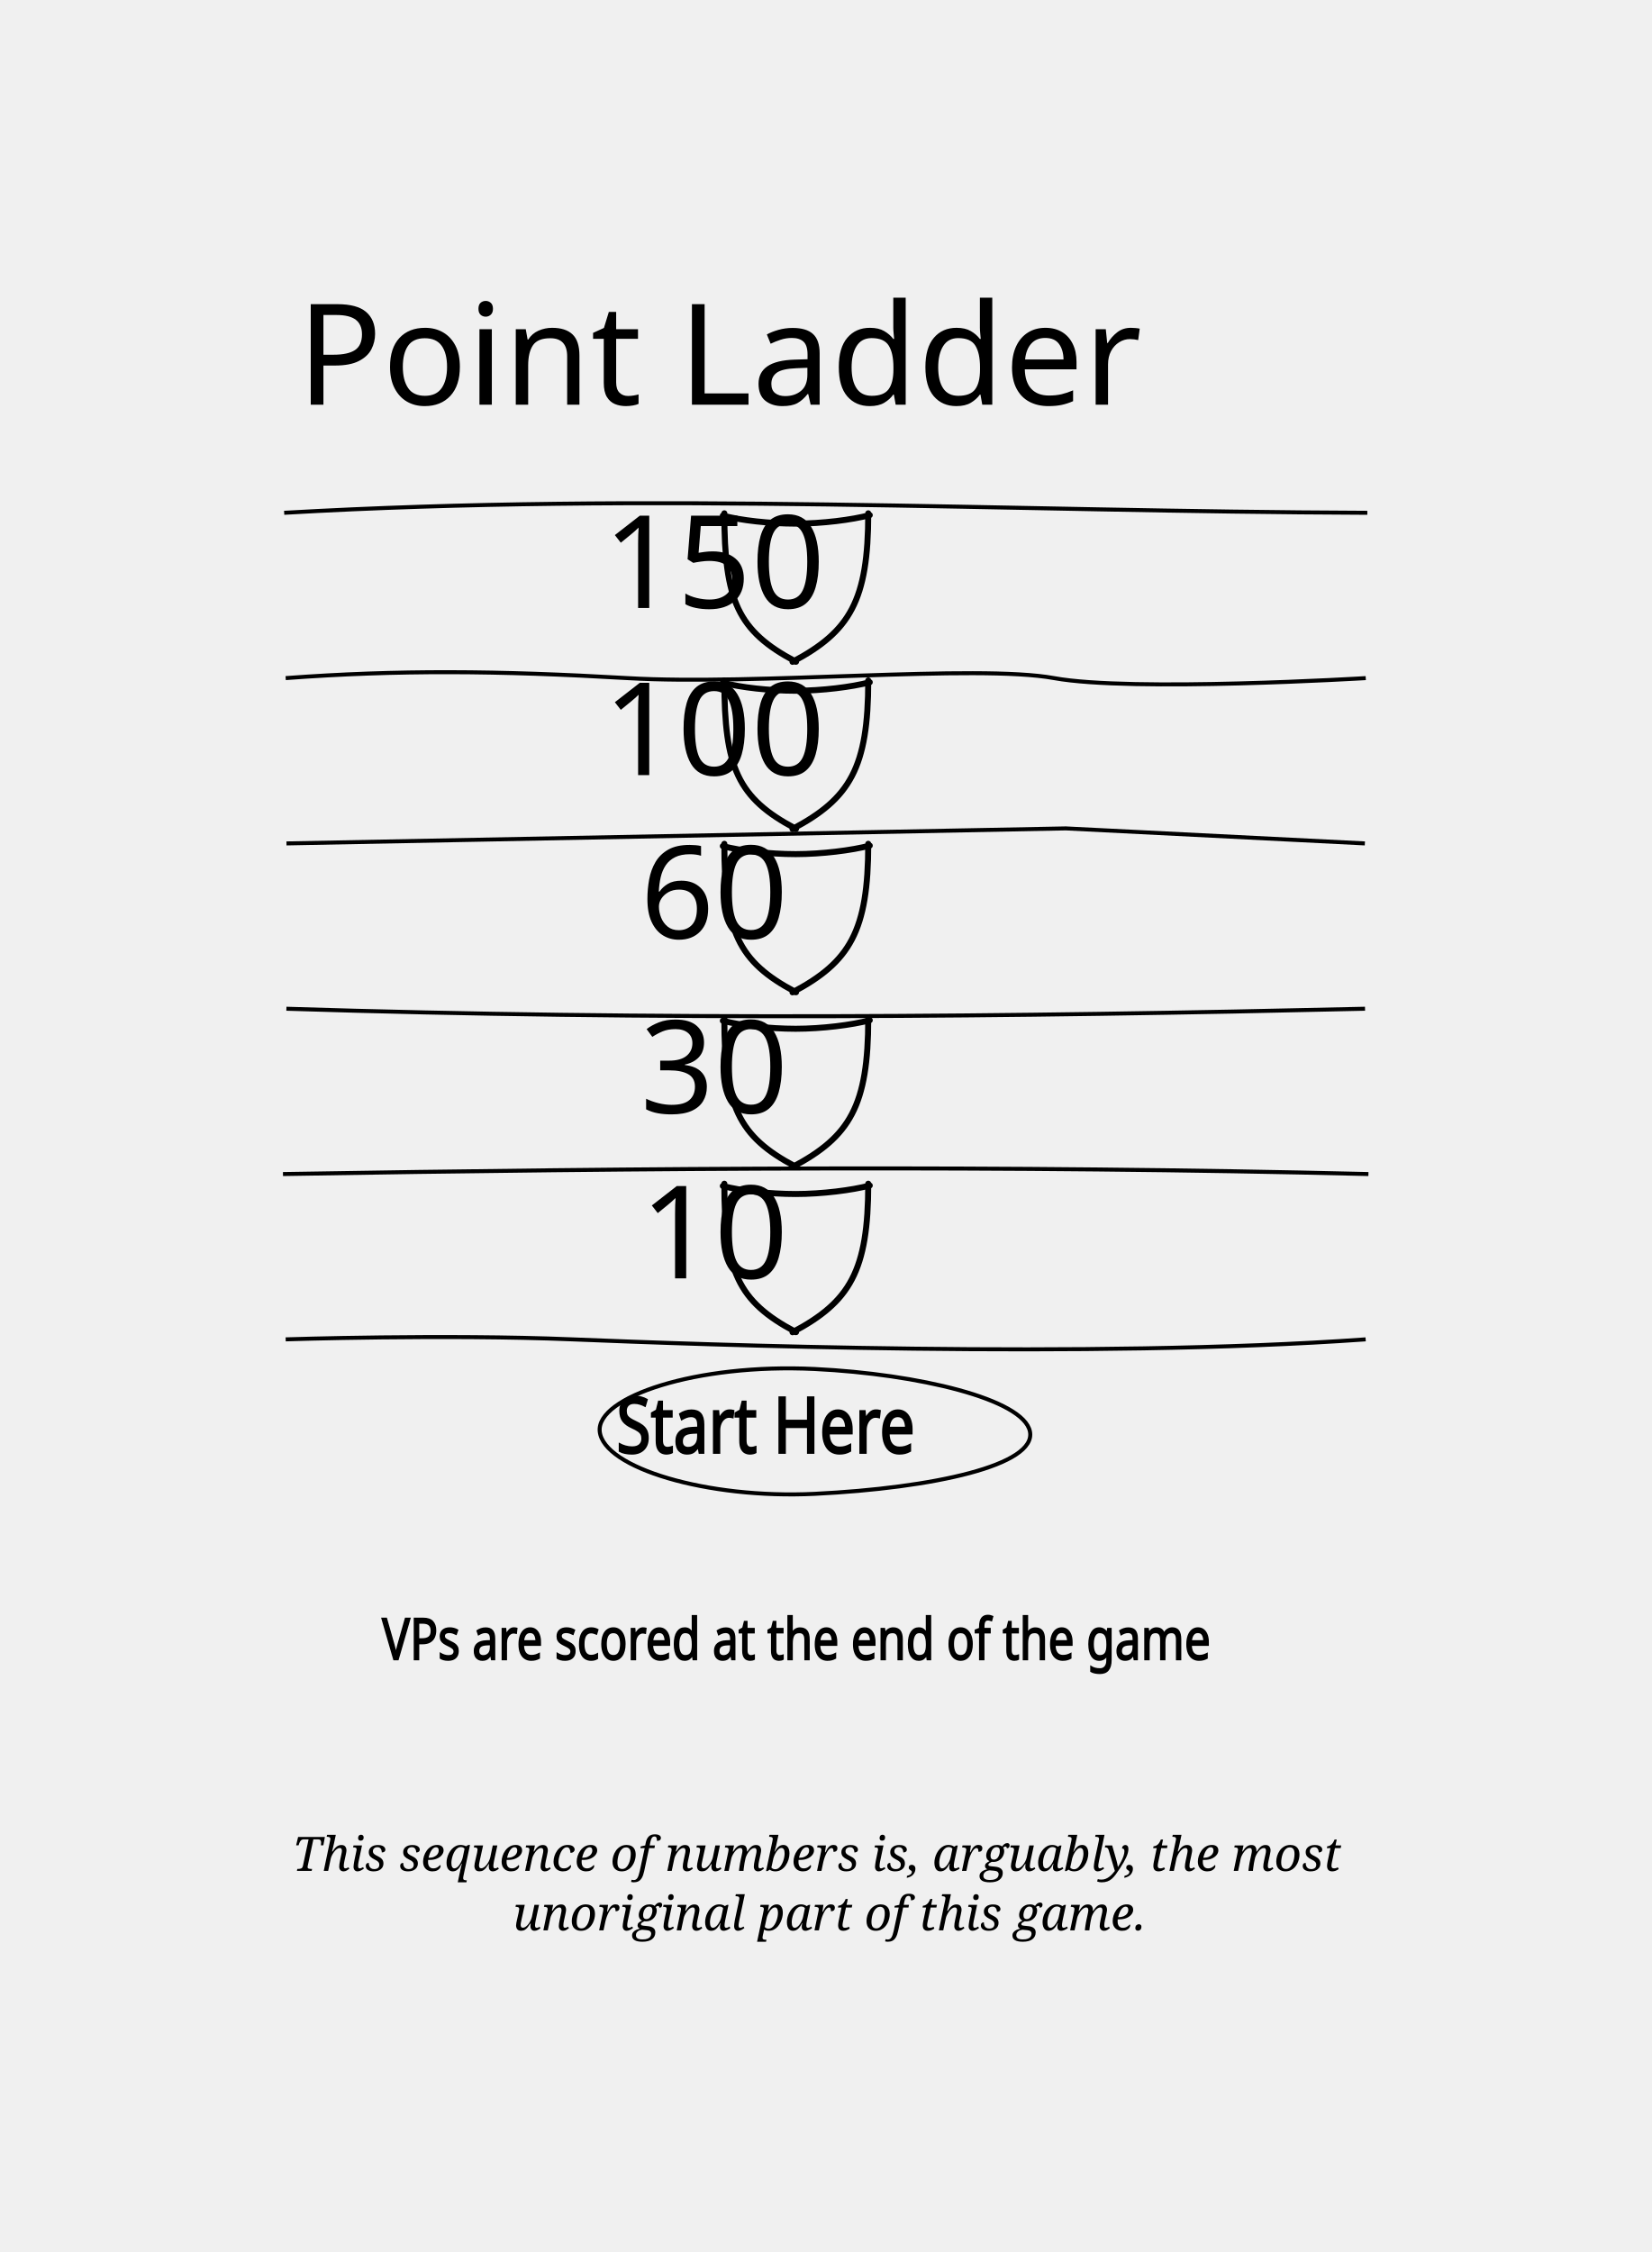
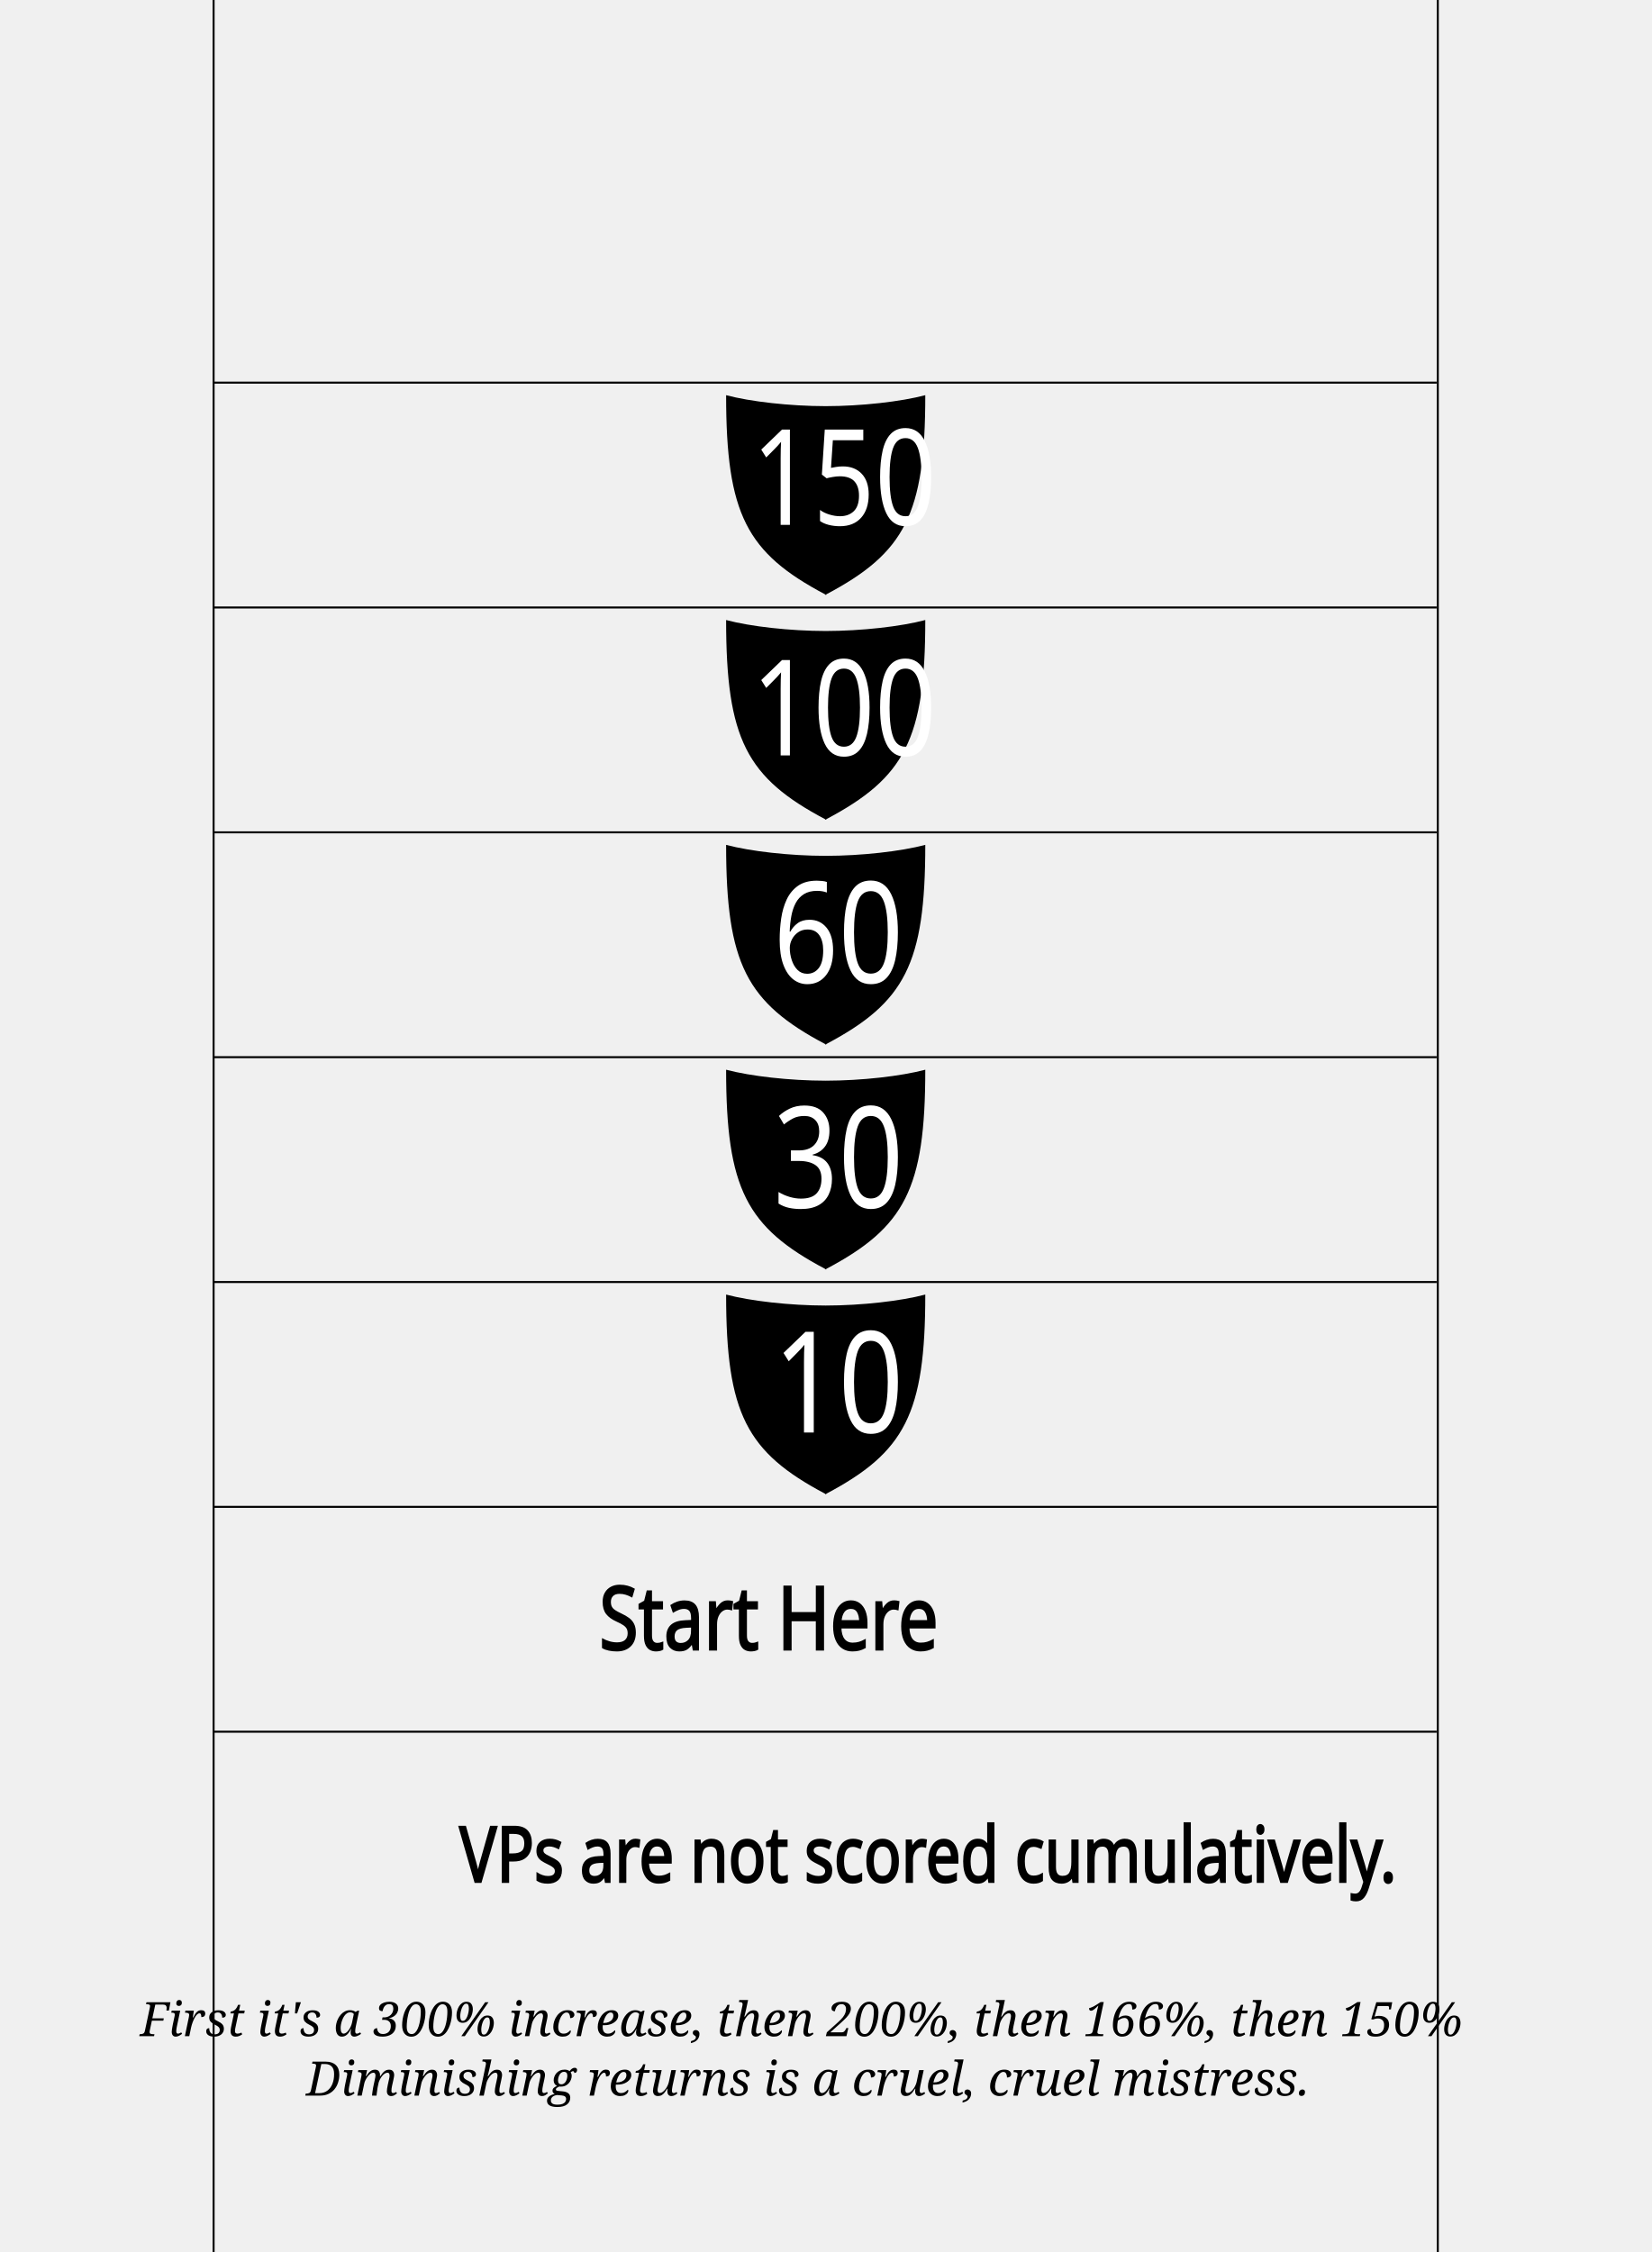
<svg xmlns="http://www.w3.org/2000/svg" width="825" height="1125" viewBox="0 0 825 1125" id="svg7913" version="1.1">
  <defs id="defs7915" />
  <g id="layer1" transform="translate(0,72.63784)">
-     <text xml:space="preserve" style="font-style:normal;font-variant:normal;font-weight:normal;font-stretch:normal;font-size:35px;line-height:125%;font-family:'Archivo Narrow';-inkscape-font-specification:'Archivo Narrow, Normal';text-align:center;letter-spacing:0px;word-spacing:0px;writing-mode:lr-tb;text-anchor:middle;fill:#000000;fill-opacity:1;stroke:none;stroke-width:1px;stroke-linecap:butt;stroke-linejoin:miter;stroke-opacity:1" x="-543.462" y="599.814" id="text8590">
-       <tspan id="tspan8592" x="-543.462" y="599.814" />
+     <text xml:space="preserve" style="font-style:italic;font-variant:normal;font-weight:normal;font-stretch:normal;line-height:0%;font-family:serif;-inkscape-font-specification:'serif Italic';text-align:center;letter-spacing:0px;word-spacing:0px;writing-mode:lr-tb;text-anchor:middle;fill:#000000;fill-opacity:1;stroke:none;stroke-width:1px;stroke-linecap:butt;stroke-linejoin:miter;stroke-opacity:1" x="411.422" y="944.536" id="text4835">
+       <tspan x="414.39" y="944.536" id="tspan5358" style="font-size:23.75px;line-height:1.25">First it's a 300% increase, then 200%, then 166%, then 150% </tspan>
+       <tspan x="411.422" y="974.224" style="font-size:23.75px;line-height:1.25" id="tspan1161">Diminishing returns is a cruel, cruel mistress.</tspan>
    </text>
-     <text xml:space="preserve" style="font-style:normal;font-variant:normal;font-weight:normal;font-stretch:normal;font-size:70.348px;line-height:125%;font-family:'Rock Salt';-inkscape-font-specification:'Rock Salt';text-align:center;letter-spacing:0px;word-spacing:0px;writing-mode:lr-tb;text-anchor:middle;fill:#000000;fill-opacity:1;stroke:none;stroke-width:1px;stroke-linecap:butt;stroke-linejoin:miter;stroke-opacity:1" x="405.149" y="129.532" id="text5288">
-       <tspan id="tspan5290" x="405.149" y="129.532">Point Ladder</tspan>
+     <g id="g846" transform="translate(1.90154,10.61318)">
+       <path id="path840" d="M 104.805,-138.97 V 1106.755" style="fill:none;stroke:#000000;stroke-width:1px;stroke-linecap:butt;stroke-linejoin:miter;stroke-opacity:1" />
+       <path id="path842" d="M 716.391,-148.257 V 1092.162" style="fill:none;stroke:#000000;stroke-width:1px;stroke-linecap:butt;stroke-linejoin:miter;stroke-opacity:1" />
+     </g>
+     <g id="g1073" transform="translate(0,63.7897)">
+       <path id="path848" d="M 106.829,728.659 H 717.718" style="fill:none;stroke:#000000;stroke-width:1px;stroke-linecap:butt;stroke-linejoin:miter;stroke-opacity:1" />
+       <path style="fill:none;stroke:#000000;stroke-width:1px;stroke-linecap:butt;stroke-linejoin:miter;stroke-opacity:1" d="M 106.829,616.336 H 717.718" id="path852" />
+     </g>
+     <path style="fill:none;stroke:#000000;stroke-width:1px;stroke-linecap:butt;stroke-linejoin:miter;stroke-opacity:1" d="M 106.829,567.803 H 717.718" id="path854" />
+     <path id="path856" d="M 106.829,455.48 H 717.718" style="fill:none;stroke:#000000;stroke-width:1px;stroke-linecap:butt;stroke-linejoin:miter;stroke-opacity:1" />
+     <path style="fill:none;stroke:#000000;stroke-width:1px;stroke-linecap:butt;stroke-linejoin:miter;stroke-opacity:1" d="M 106.829,343.157 H 717.718" id="path858" />
+     <g transform="translate(0,74.40288)" id="g904">
+       <path style="fill:none;stroke:#000000;stroke-width:1px;stroke-linecap:butt;stroke-linejoin:miter;stroke-opacity:1" d="M 106.829,156.431 H 717.718" id="path860" />
+       <path id="path862" d="M 106.829,44.107 H 717.718" style="fill:none;stroke:#000000;stroke-width:1px;stroke-linecap:butt;stroke-linejoin:miter;stroke-opacity:1" />
+     </g>
+     <text transform="scale(0.8978015,1.113832)" id="text866" y="778.779" x="255.657" style="font-style:normal;font-variant:normal;font-weight:normal;font-stretch:normal;font-size:11.901px;line-height:0%;font-family:'Archivo Narrow';-inkscape-font-specification:'Archivo Narrow';text-align:start;letter-spacing:0px;word-spacing:0px;writing-mode:lr-tb;text-anchor:start;opacity:1;fill:#000000;fill-opacity:1;stroke:#000000;stroke-width:1px;stroke-linecap:butt;stroke-linejoin:miter;stroke-opacity:1" xml:space="preserve">
+       <tspan style="font-style:normal;font-variant:normal;font-weight:normal;font-stretch:normal;font-size:34.488px;line-height:1.25;font-family:'Archivo Narrow';-inkscape-font-specification:'Archivo Narrow';text-align:start;text-anchor:start;stroke-width:1px" y="778.779" x="255.657" id="tspan1053">VPs are not scored cumulatively.</tspan>
    </text>
-     <path id="path4198" d="m 141.361,513.863 c 180.757,-3.042 361.513,-4.408 542.27,0" style="display:inline;opacity:1;fill:none;fill-rule:evenodd;stroke:#000000;stroke-width:2;stroke-linecap:butt;stroke-linejoin:miter;stroke-miterlimit:4;stroke-dasharray:none;stroke-opacity:1" />
-     <path style="display:inline;opacity:1;fill:none;fill-rule:evenodd;stroke:#000000;stroke-width:2;stroke-linecap:butt;stroke-linejoin:miter;stroke-miterlimit:4;stroke-dasharray:none;stroke-opacity:1" d="m 142.715,596.445 c 0,0 79.451,-2.605 143.107,0 63.656,2.605 259.221,9.798 396.425,0" id="path4200" />
-     <path id="path4210" d="m 143.117,348.698 389.371,-7.505 149.365,7.505" style="display:inline;opacity:1;fill:none;fill-rule:evenodd;stroke:#000000;stroke-width:2;stroke-linecap:butt;stroke-linejoin:miter;stroke-miterlimit:4;stroke-dasharray:none;stroke-opacity:1" />
-     <path style="display:inline;opacity:1;fill:none;fill-rule:evenodd;stroke:#000000;stroke-width:2;stroke-linecap:butt;stroke-linejoin:miter;stroke-miterlimit:4;stroke-dasharray:none;stroke-opacity:1" d="m 143.076,431.28 c 184.303,5.834 362.535,4.108 538.856,0" id="path4212" />
-     <path id="path4214" d="m 142.718,266.116 c 55.486,-4.131 106.207,-3.756 170.722,0 64.515,3.756 174.379,-7.075 213.127,0 38.748,7.075 155.728,0 155.728,0" style="display:inline;opacity:1;fill:none;fill-rule:evenodd;stroke:#000000;stroke-width:2;stroke-linecap:butt;stroke-linejoin:miter;stroke-miterlimit:4;stroke-dasharray:none;stroke-opacity:1" />
-     <path id="path4216" d="m 141.966,183.534 c 182.054,-10.464 360.848,-0.626 541.121,0" style="display:inline;opacity:1;fill:none;fill-rule:evenodd;stroke:#000000;stroke-width:2;stroke-linecap:butt;stroke-linejoin:miter;stroke-miterlimit:4;stroke-dasharray:none;stroke-opacity:1" />
-     <path id="path5310" d="m 434.519,184.688 c -8.93,2.362 -23.845,4.24 -37.009,4.255 -13.164,-0.015 -27.472,-1.645 -36.402,-4.008 m 0.763,-1.144 c 0,43.53 6.73,58.752 35.456,73.946 m 0,0 0,0.197 m 0,0 c 0.062,-0.033 0.121,-0.066 0.183,-0.099 m 0,0 c 0.062,0.033 0.12,0.066 0.183,0.099 m 0,0 0,-0.197 m -1.78,0.254 C 424.64,242.797 433.755,227.32 433.755,183.789" style="fill:none;fill-opacity:1;stroke:#000000;stroke-width:3;stroke-linecap:round;stroke-linejoin:round;stroke-miterlimit:4;stroke-dasharray:none;stroke-opacity:1" />
-     <text id="text5312" y="231.073" x="398.759" style="font-style:normal;font-variant:normal;font-weight:normal;font-stretch:normal;font-size:64.543px;line-height:125%;font-family:'Covered By Your Grace';-inkscape-font-specification:'Covered By Your Grace';text-align:center;letter-spacing:0px;word-spacing:0px;writing-mode:lr-tb;text-anchor:middle;fill:#000000;fill-opacity:1;stroke:none;stroke-width:1px;stroke-linecap:butt;stroke-linejoin:miter;stroke-opacity:1" xml:space="preserve">
-       <tspan y="231.073" x="398.759" id="tspan5314">150</tspan>
+     <text xml:space="preserve" style="font-style:normal;font-variant:normal;font-weight:normal;font-stretch:normal;font-size:20px;line-height:1.25;font-family:'Archivo Narrow';-inkscape-font-specification:'Archivo Narrow';letter-spacing:0px;word-spacing:0px;fill:#000000;fill-opacity:1;stroke:none" x="-290.806" y="301.895" id="text1059">
+       <tspan id="tspan1057" x="-290.806" y="319.917" />
    </text>
-     <path style="fill:none;fill-opacity:1;stroke:#000000;stroke-width:3;stroke-linecap:round;stroke-linejoin:round;stroke-miterlimit:4;stroke-dasharray:none;stroke-opacity:1" d="m 434.519,268.178 c -8.93,2.362 -23.845,4.24 -37.009,4.255 -13.164,-0.015 -27.472,-1.645 -36.402,-4.008 m 0.763,-1.144 c 0,43.53 6.73,58.752 35.456,73.946 m 0,0 0,0.197 m 0,0 c 0.062,-0.033 0.121,-0.066 0.183,-0.099 m 0,0 c 0.062,0.033 0.12,0.066 0.183,0.099 m 0,0 0,-0.197 m -1.78,0.254 C 424.64,326.287 433.755,310.809 433.755,267.279" id="path5316" />
-     <text xml:space="preserve" style="font-style:normal;font-variant:normal;font-weight:normal;font-stretch:normal;font-size:64.543px;line-height:125%;font-family:'Covered By Your Grace';-inkscape-font-specification:'Covered By Your Grace';text-align:center;letter-spacing:0px;word-spacing:0px;writing-mode:lr-tb;text-anchor:middle;fill:#000000;fill-opacity:1;stroke:none;stroke-width:1px;stroke-linecap:butt;stroke-linejoin:miter;stroke-opacity:1" x="398.759" y="314.562" id="text5318">
-       <tspan id="tspan5320" x="398.759" y="314.562">100</tspan>
+     <g transform="translate(639.5163,475.915)" id="g1083">
+       <g transform="translate(-276.7663,-854.2054)" id="g1077">
+         <path id="path1075" transform="translate(0,952.3622)" d="m 0,0 c 0,59.503 10.24,78.746 49.5,99.516 v 0.27 c 0.085,-0.045 0.165,-0.09 0.25,-0.135 0.085,0.045 0.165,0.09 0.25,0.135 V 99.516 C 89.26,78.746 99.5,59.503 99.5,0 87.295,3.229 67.741,5.458 49.75,5.479 31.759,5.458 12.205,3.229 0,0 Z" style="fill:#000000;fill-opacity:1;stroke:none;stroke-width:2.068;stroke-linecap:round;stroke-linejoin:round;stroke-miterlimit:4;stroke-dasharray:none;stroke-opacity:1" />
+       </g>
+       <text xml:space="preserve" style="font-style:normal;font-variant:normal;font-weight:normal;font-stretch:normal;font-size:21.826px;line-height:0%;font-family:'Archivo Narrow';-inkscape-font-specification:'Archivo Narrow';text-align:start;letter-spacing:0px;word-spacing:0px;writing-mode:lr-tb;text-anchor:start;opacity:1;fill:#ffffff;fill-opacity:1;stroke:none;stroke-width:1px;stroke-linecap:butt;stroke-linejoin:miter;stroke-opacity:1" x="-281.954" y="149.981" id="text1081" transform="scale(0.8978015,1.113832)">
+         <tspan id="tspan1079" x="-281.954" y="149.981" style="font-style:normal;font-variant:normal;font-weight:normal;font-stretch:normal;font-size:63.248px;line-height:1.25;font-family:'Archivo Narrow';-inkscape-font-specification:'Archivo Narrow';text-align:start;text-anchor:start;fill:#ffffff;fill-opacity:1;stroke:none;stroke-width:1px">10</tspan>
+       </text>
+     </g>
+     <g id="g1093" transform="translate(639.5163,363.5919)">
+       <g id="g1087" transform="translate(-276.7663,-854.2054)">
+         <path style="fill:#000000;fill-opacity:1;stroke:none;stroke-width:2.068;stroke-linecap:round;stroke-linejoin:round;stroke-miterlimit:4;stroke-dasharray:none;stroke-opacity:1" d="m 0,0 c 0,59.503 10.24,78.746 49.5,99.516 v 0.27 c 0.085,-0.045 0.165,-0.09 0.25,-0.135 0.085,0.045 0.165,0.09 0.25,0.135 V 99.516 C 89.26,78.746 99.5,59.503 99.5,0 87.295,3.229 67.741,5.458 49.75,5.479 31.759,5.458 12.205,3.229 0,0 Z" transform="translate(0,952.3622)" id="path1085" />
+       </g>
+       <text transform="scale(0.8978015,1.113832)" id="text1091" y="149.981" x="-281.954" style="font-style:normal;font-variant:normal;font-weight:normal;font-stretch:normal;font-size:21.826px;line-height:0%;font-family:'Archivo Narrow';-inkscape-font-specification:'Archivo Narrow';text-align:start;letter-spacing:0px;word-spacing:0px;writing-mode:lr-tb;text-anchor:start;opacity:1;fill:#ffffff;fill-opacity:1;stroke:none;stroke-width:1px;stroke-linecap:butt;stroke-linejoin:miter;stroke-opacity:1" xml:space="preserve">
+         <tspan style="font-style:normal;font-variant:normal;font-weight:normal;font-stretch:normal;font-size:63.248px;line-height:1.25;font-family:'Archivo Narrow';-inkscape-font-specification:'Archivo Narrow';text-align:start;text-anchor:start;fill:#ffffff;fill-opacity:1;stroke:none;stroke-width:1px" y="149.981" x="-281.954" id="tspan1089">30</tspan>
+       </text>
+     </g>
+     <g transform="translate(639.5163,251.2688)" id="g1103">
+       <g transform="translate(-276.7663,-854.2054)" id="g1097">
+         <path id="path1095" transform="translate(0,952.3622)" d="m 0,0 c 0,59.503 10.24,78.746 49.5,99.516 v 0.27 c 0.085,-0.045 0.165,-0.09 0.25,-0.135 0.085,0.045 0.165,0.09 0.25,0.135 V 99.516 C 89.26,78.746 99.5,59.503 99.5,0 87.295,3.229 67.741,5.458 49.75,5.479 31.759,5.458 12.205,3.229 0,0 Z" style="fill:#000000;fill-opacity:1;stroke:none;stroke-width:2.068;stroke-linecap:round;stroke-linejoin:round;stroke-miterlimit:4;stroke-dasharray:none;stroke-opacity:1" />
+       </g>
+       <text xml:space="preserve" style="font-style:normal;font-variant:normal;font-weight:normal;font-stretch:normal;font-size:21.826px;line-height:0%;font-family:'Archivo Narrow';-inkscape-font-specification:'Archivo Narrow';text-align:start;letter-spacing:0px;word-spacing:0px;writing-mode:lr-tb;text-anchor:start;opacity:1;fill:#ffffff;fill-opacity:1;stroke:none;stroke-width:1px;stroke-linecap:butt;stroke-linejoin:miter;stroke-opacity:1" x="-281.954" y="149.981" id="text1101" transform="scale(0.8978015,1.113832)">
+         <tspan id="tspan1099" x="-281.954" y="149.981" style="font-style:normal;font-variant:normal;font-weight:normal;font-stretch:normal;font-size:63.248px;line-height:1.25;font-family:'Archivo Narrow';-inkscape-font-specification:'Archivo Narrow';text-align:start;text-anchor:start;fill:#ffffff;fill-opacity:1;stroke:none;stroke-width:1px">60</tspan>
+       </text>
+     </g>
+     <g transform="translate(362.75,-715.2598)" id="g1107">
+       <path id="path1105" transform="translate(0,952.3622)" d="m 0,0 c 0,59.503 10.24,78.746 49.5,99.516 v 0.27 c 0.085,-0.045 0.165,-0.09 0.25,-0.135 0.085,0.045 0.165,0.09 0.25,0.135 V 99.516 C 89.26,78.746 99.5,59.503 99.5,0 87.295,3.229 67.741,5.458 49.75,5.479 31.759,5.458 12.205,3.229 0,0 Z" style="fill:#000000;fill-opacity:1;stroke:none;stroke-width:2.068;stroke-linecap:round;stroke-linejoin:round;stroke-miterlimit:4;stroke-dasharray:none;stroke-opacity:1" />
+     </g>
+     <text xml:space="preserve" style="font-style:normal;font-variant:normal;font-weight:normal;font-stretch:normal;font-size:20.668px;line-height:0%;font-family:'Archivo Narrow';-inkscape-font-specification:'Archivo Narrow';text-align:start;letter-spacing:0px;word-spacing:0px;writing-mode:lr-tb;text-anchor:start;opacity:1;fill:#ffffff;fill-opacity:1;stroke:none;stroke-width:1px;stroke-linecap:butt;stroke-linejoin:miter;stroke-opacity:1" x="418.275" y="273.575" id="text1111" transform="scale(0.8978015,1.113832)">
+       <tspan id="tspan1109" x="418.275" y="273.575" style="font-style:normal;font-variant:normal;font-weight:normal;font-stretch:normal;font-size:59.893px;line-height:1.25;font-family:'Archivo Narrow';-inkscape-font-specification:'Archivo Narrow';text-align:start;text-anchor:start;fill:#ffffff;fill-opacity:1;stroke:none;stroke-width:1px">100</tspan>
    </text>
-     <path id="path5322" d="m 434.519,349.791 c -8.93,2.362 -23.845,4.24 -37.009,4.255 -13.164,-0.015 -27.472,-1.645 -36.402,-4.008 m 0.763,-1.144 c 0,43.53 6.73,58.752 35.456,73.946 m 0,0 0,0.197 m 0,0 c 0.062,-0.033 0.121,-0.066 0.183,-0.099 m 0,0 c 0.062,0.033 0.12,0.066 0.183,0.099 m 0,0 0,-0.197 m -1.78,0.254 C 424.64,407.9 433.755,392.422 433.755,348.892" style="fill:none;fill-opacity:1;stroke:#000000;stroke-width:3;stroke-linecap:round;stroke-linejoin:round;stroke-miterlimit:4;stroke-dasharray:none;stroke-opacity:1" />
-     <text id="text5324" y="396.175" x="398.759" style="font-style:normal;font-variant:normal;font-weight:normal;font-stretch:normal;font-size:64.543px;line-height:125%;font-family:'Covered By Your Grace';-inkscape-font-specification:'Covered By Your Grace';text-align:center;letter-spacing:0px;word-spacing:0px;writing-mode:lr-tb;text-anchor:middle;fill:#000000;fill-opacity:1;stroke:none;stroke-width:1px;stroke-linecap:butt;stroke-linejoin:miter;stroke-opacity:1" xml:space="preserve">
-       <tspan y="396.175" x="398.759" id="tspan5326">60</tspan>
+     <g id="g1117" transform="translate(362.75,-827.5829)">
+       <path style="fill:#000000;fill-opacity:1;stroke:none;stroke-width:2.068;stroke-linecap:round;stroke-linejoin:round;stroke-miterlimit:4;stroke-dasharray:none;stroke-opacity:1" d="m 0,0 c 0,59.503 10.24,78.746 49.5,99.516 v 0.27 c 0.085,-0.045 0.165,-0.09 0.25,-0.135 0.085,0.045 0.165,0.09 0.25,0.135 V 99.516 C 89.26,78.746 99.5,59.503 99.5,0 87.295,3.229 67.741,5.458 49.75,5.479 31.759,5.458 12.205,3.229 0,0 Z" transform="translate(0,952.3622)" id="path1115" />
+     </g>
+     <text transform="scale(0.8978015,1.113832)" id="text1121" y="170.205" x="418.275" style="font-style:normal;font-variant:normal;font-weight:normal;font-stretch:normal;font-size:59.893px;line-height:1.25;font-family:'Archivo Narrow';-inkscape-font-specification:'Archivo Narrow';font-variant-ligatures:normal;font-variant-position:normal;font-variant-caps:normal;font-variant-numeric:normal;font-variant-alternates:normal;font-feature-settings:normal;text-indent:0;text-align:start;text-decoration:none;text-decoration-line:none;text-decoration-style:solid;text-decoration-color:#000000;letter-spacing:0px;word-spacing:0px;text-transform:none;writing-mode:lr-tb;direction:ltr;text-orientation:mixed;dominant-baseline:auto;baseline-shift:baseline;text-anchor:start;white-space:normal;shape-padding:0;opacity:1;vector-effect:none;fill:#ffffff;fill-opacity:1;stroke:none;stroke-width:1px;stroke-linecap:butt;stroke-linejoin:miter;stroke-miterlimit:4;stroke-dasharray:none;stroke-dashoffset:0;stroke-opacity:1" xml:space="preserve">
+       <tspan style="font-style:normal;font-variant:normal;font-weight:normal;font-stretch:normal;font-size:59.893px;line-height:1.25;font-family:'Archivo Narrow';-inkscape-font-specification:'Archivo Narrow';font-variant-ligatures:normal;font-variant-position:normal;font-variant-caps:normal;font-variant-numeric:normal;font-variant-alternates:normal;font-feature-settings:normal;text-indent:0;text-align:start;text-decoration:none;text-decoration-line:none;text-decoration-style:solid;text-decoration-color:#000000;letter-spacing:0px;word-spacing:0px;text-transform:none;writing-mode:lr-tb;direction:ltr;text-orientation:mixed;dominant-baseline:auto;baseline-shift:baseline;text-anchor:start;white-space:normal;shape-padding:0;vector-effect:none;fill:#ffffff;fill-opacity:1;stroke:none;stroke-width:1px;stroke-linecap:butt;stroke-linejoin:miter;stroke-miterlimit:4;stroke-dasharray:none;stroke-dashoffset:0;stroke-opacity:1" y="170.205" x="418.275" id="tspan1119">150</tspan>
    </text>
-     <path style="fill:none;fill-opacity:1;stroke:#000000;stroke-width:3;stroke-linecap:round;stroke-linejoin:round;stroke-miterlimit:4;stroke-dasharray:none;stroke-opacity:1" d="m 434.519,437.033 c -8.93,2.362 -23.845,4.24 -37.009,4.255 -13.164,-0.015 -27.472,-1.645 -36.402,-4.008 m 0.763,-1.144 c 0,43.53 6.73,58.752 35.456,73.946 m 0,0 0,0.197 m 0,0 c 0.062,-0.033 0.121,-0.066 0.183,-0.099 m 0,0 c 0.062,0.033 0.12,0.066 0.183,0.099 m 0,0 0,-0.197 m -1.78,0.254 C 424.64,495.142 433.755,479.664 433.755,436.134" id="path5328" />
-     <text xml:space="preserve" style="font-style:normal;font-variant:normal;font-weight:normal;font-stretch:normal;font-size:64.543px;line-height:125%;font-family:'Covered By Your Grace';-inkscape-font-specification:'Covered By Your Grace';text-align:center;letter-spacing:0px;word-spacing:0px;writing-mode:lr-tb;text-anchor:middle;fill:#000000;fill-opacity:1;stroke:none;stroke-width:1px;stroke-linecap:butt;stroke-linejoin:miter;stroke-opacity:1" x="398.759" y="483.417" id="text5330">
-       <tspan id="tspan5332" x="398.759" y="483.417">30</tspan>
-     </text>
-     <path id="path5334" d="m 434.519,519.584 c -8.93,2.362 -23.845,4.24 -37.009,4.255 -13.164,-0.015 -27.472,-1.645 -36.402,-4.008 m 0.763,-1.144 c 0,43.53 6.73,58.752 35.456,73.946 m 0,0 0,0.197 m 0,0 c 0.062,-0.033 0.121,-0.066 0.183,-0.099 m 0,0 c 0.062,0.033 0.12,0.066 0.183,0.099 m 0,0 0,-0.197 m -1.78,0.254 C 424.64,577.693 433.755,562.216 433.755,518.685" style="fill:none;fill-opacity:1;stroke:#000000;stroke-width:3;stroke-linecap:round;stroke-linejoin:round;stroke-miterlimit:4;stroke-dasharray:none;stroke-opacity:1" />
-     <text id="text5336" y="565.969" x="398.759" style="font-style:normal;font-variant:normal;font-weight:normal;font-stretch:normal;font-size:64.543px;line-height:125%;font-family:'Covered By Your Grace';-inkscape-font-specification:'Covered By Your Grace';text-align:center;letter-spacing:0px;word-spacing:0px;writing-mode:lr-tb;text-anchor:middle;fill:#000000;fill-opacity:1;stroke:none;stroke-width:1px;stroke-linecap:butt;stroke-linejoin:miter;stroke-opacity:1" xml:space="preserve">
-       <tspan y="565.969" x="398.759" id="tspan5338">10</tspan>
-     </text>
-     <text xml:space="preserve" style="font-style:normal;font-variant:normal;font-weight:normal;font-stretch:normal;font-size:34.774px;line-height:125%;font-family:'Archivo Narrow';-inkscape-font-specification:'Archivo Narrow';text-align:center;letter-spacing:0px;word-spacing:0px;writing-mode:lr-tb;text-anchor:middle;opacity:1;fill:#000000;fill-opacity:1;stroke:#000000;stroke-width:1px;stroke-linecap:butt;stroke-linejoin:miter;stroke-opacity:1" x="447.907" y="587.368" id="text8468-7" transform="scale(0.8993704,1.111889)">
-       <tspan id="tspan8470-9" x="447.907" y="587.368" style="font-style:normal;font-variant:normal;font-weight:normal;font-stretch:normal;font-family:'Archivo Narrow';-inkscape-font-specification:'Archivo Narrow';stroke-width:1px">Start Here</tspan>
-     </text>
-     <path style="opacity:1;fill:none;fill-opacity:1;stroke:#000000;stroke-width:2;stroke-linecap:round;stroke-linejoin:round;stroke-miterlimit:4;stroke-dasharray:none;stroke-dashoffset:0;stroke-opacity:1" d="m 514.529,642.435 c 3.45,16.869 -48.182,28.27 -107.459,31.176 -54.048,2.65 -105.627,-13.042 -107.459,-31.176 -1.73,-17.131 48.182,-34.072 107.459,-31.176 51.763,2.528 104.162,15.057 107.459,31.176 z" id="path4832" />
-     <text xml:space="preserve" style="font-style:italic;font-variant:normal;font-weight:normal;font-stretch:normal;font-size:23.75px;line-height:125%;font-family:serif;-inkscape-font-specification:'serif Italic';text-align:center;letter-spacing:0px;word-spacing:0px;writing-mode:lr-tb;text-anchor:middle;fill:#000000;fill-opacity:1;stroke:none;stroke-width:1px;stroke-linecap:butt;stroke-linejoin:miter;stroke-opacity:1" x="429.777" y="861.985" id="text4835">
-       <tspan id="tspan4837" x="432.746" y="861.985">This sequence of numbers is, arguably, the most </tspan>
-       <tspan x="429.777" y="891.673" id="tspan5358">unoriginal part of this game.</tspan>
-     </text>
-     <text transform="scale(0.8993704,1.111889)" id="text5368" y="680.238" x="459.094" style="font-style:normal;font-variant:normal;font-weight:normal;font-stretch:normal;font-size:25.787px;line-height:125%;font-family:'Archivo Narrow';-inkscape-font-specification:'Archivo Narrow';text-align:center;letter-spacing:0px;word-spacing:0px;writing-mode:lr-tb;text-anchor:middle;opacity:1;fill:#000000;fill-opacity:1;stroke:#000000;stroke-width:0.742px;stroke-linecap:butt;stroke-linejoin:miter;stroke-opacity:1" xml:space="preserve">
-       <tspan style="font-style:normal;font-variant:normal;font-weight:normal;font-stretch:normal;font-family:'Archivo Narrow';-inkscape-font-specification:'Archivo Narrow';stroke-width:0.742px" y="680.238" x="459.094" id="tspan5370">VPs are scored at the end of the game</tspan>
+     <text xml:space="preserve" style="font-style:normal;font-variant:normal;font-weight:normal;font-stretch:normal;font-size:39.504px;line-height:1.25;font-family:'Archivo Narrow';-inkscape-font-specification:'Archivo Narrow';font-variant-ligatures:normal;font-variant-position:normal;font-variant-caps:normal;font-variant-numeric:normal;font-variant-alternates:normal;font-feature-settings:normal;text-indent:0;text-align:center;text-decoration:none;text-decoration-line:none;text-decoration-style:solid;text-decoration-color:#000000;letter-spacing:0px;word-spacing:0px;text-transform:none;writing-mode:lr-tb;direction:ltr;text-orientation:mixed;dominant-baseline:auto;baseline-shift:baseline;text-anchor:middle;white-space:normal;shape-padding:0;opacity:1;vector-effect:none;fill:#000000;fill-opacity:1;stroke:#000000;stroke-width:1px;stroke-linecap:butt;stroke-linejoin:miter;stroke-miterlimit:4;stroke-dasharray:none;stroke-dashoffset:0;stroke-opacity:1" x="452.703" y="675.745" id="text8468" transform="scale(0.8993704,1.111889)">
+       <tspan id="tspan8470" x="452.703" y="675.745" style="font-style:normal;font-variant:normal;font-weight:normal;font-stretch:normal;font-size:39.504px;line-height:1.25;font-family:'Archivo Narrow';-inkscape-font-specification:'Archivo Narrow';font-variant-ligatures:normal;font-variant-position:normal;font-variant-caps:normal;font-variant-numeric:normal;font-variant-alternates:normal;font-feature-settings:normal;text-indent:0;text-align:center;text-decoration:none;text-decoration-line:none;text-decoration-style:solid;text-decoration-color:#000000;letter-spacing:0px;word-spacing:0px;text-transform:none;writing-mode:lr-tb;direction:ltr;text-orientation:mixed;dominant-baseline:auto;baseline-shift:baseline;text-anchor:middle;white-space:normal;shape-padding:0;vector-effect:none;fill:#000000;fill-opacity:1;stroke:#000000;stroke-width:1px;stroke-linecap:butt;stroke-linejoin:miter;stroke-miterlimit:4;stroke-dasharray:none;stroke-dashoffset:0;stroke-opacity:1">Start Here</tspan>
    </text>
  </g>
</svg>
